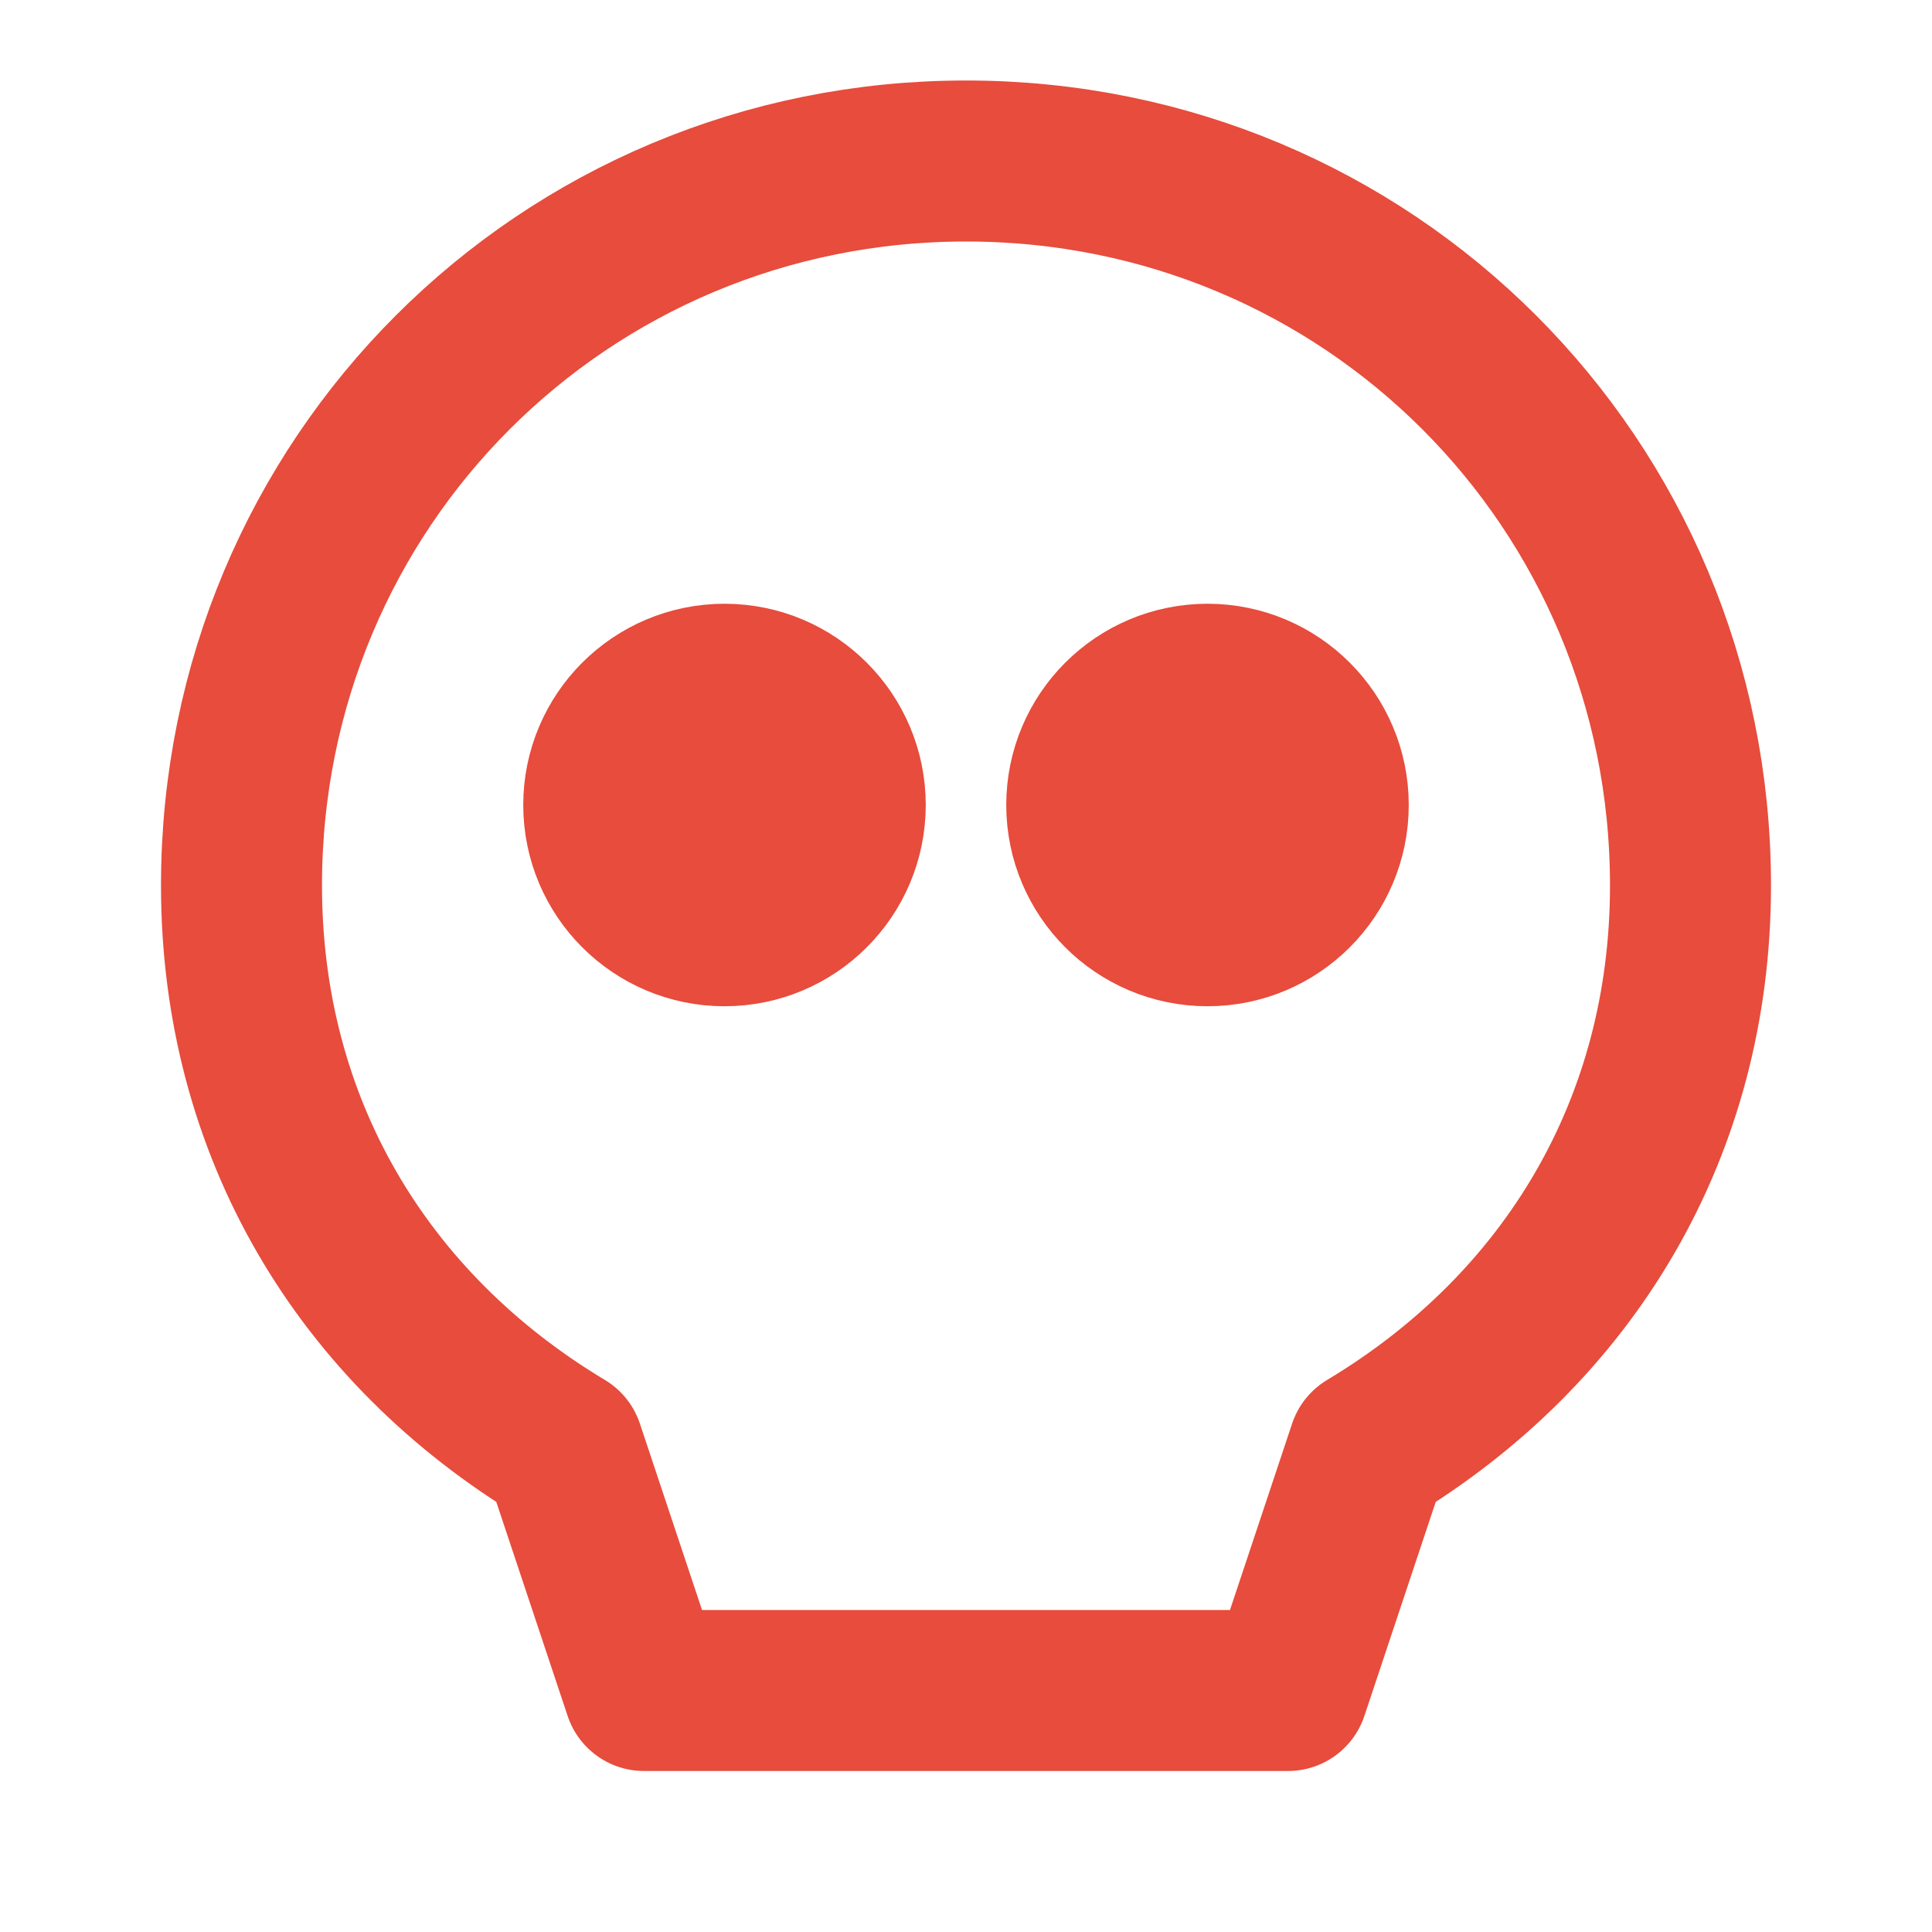
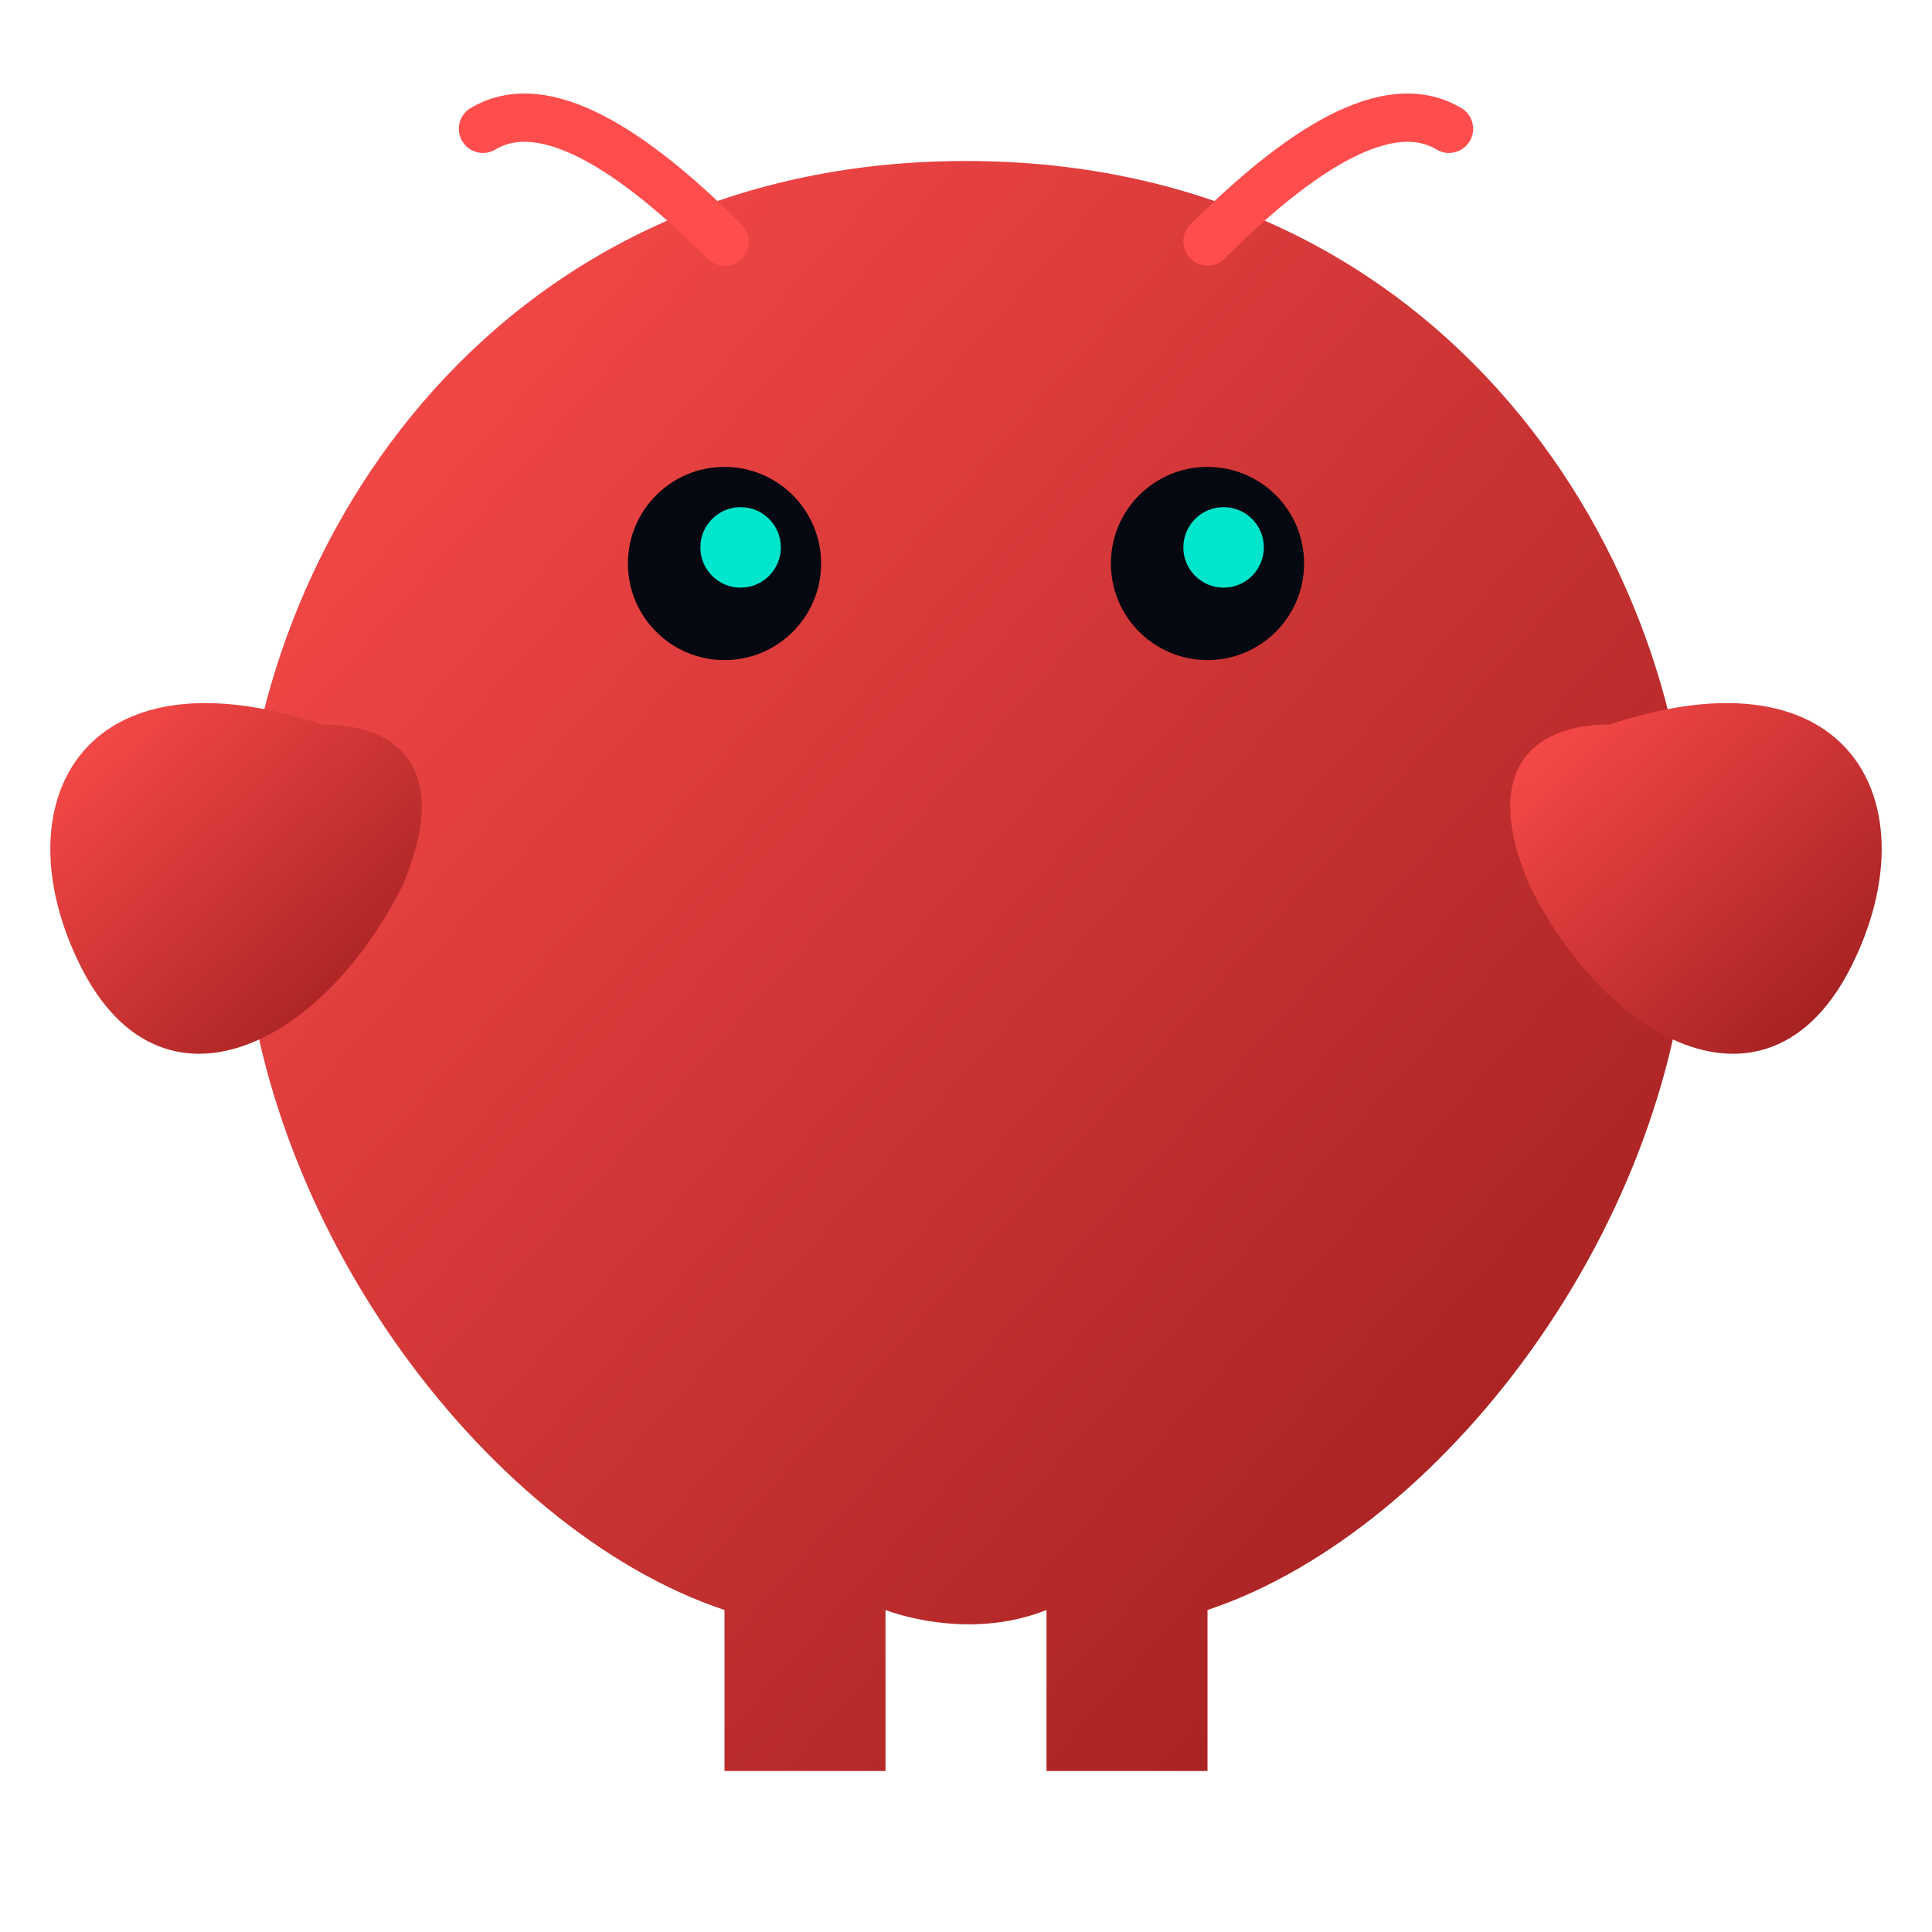
- <svg xmlns="http://www.w3.org/2000/svg" viewBox="0 0 24 24" fill="none" stroke="#e74c3c" stroke-width="2" stroke-linecap="round" stroke-linejoin="round" width="1em" height="1em">
-   <path d="M12 2C7 2 3 6 3 11c0 3 1.5 5.5 4 7l1 3h8l1-3c2.5-1.5 4-4 4-7 0-5-4-9-9-9z" />
-   <circle cx="9" cy="10" r="1.5" fill="#e74c3c" />
-   <circle cx="15" cy="10" r="1.5" fill="#e74c3c" />
+ <svg xmlns="http://www.w3.org/2000/svg" viewBox="0 0 120 120" fill="none">
+   <defs>
+     <linearGradient id="lobster-gradient" x1="0%" y1="0%" x2="100%" y2="100%">
+       <stop offset="0%" stop-color="#ff4d4d" />
+       <stop offset="100%" stop-color="#991b1b" />
+     </linearGradient>
+   </defs>
+   <path d="M60 10 C30 10 15 35 15 55 C15 75 30 95 45 100 L45 110 L55 110 L55 100 C55 100 60 102 65 100 L65 110 L75 110 L75 100 C90 95 105 75 105 55 C105 35 90 10 60 10Z" fill="url(#lobster-gradient)" />
+   <path d="M20 45 C5 40 0 50 5 60 C10 70 20 65 25 55 C28 48 25 45 20 45Z" fill="url(#lobster-gradient)" />
+   <path d="M100 45 C115 40 120 50 115 60 C110 70 100 65 95 55 C92 48 95 45 100 45Z" fill="url(#lobster-gradient)" />
+   <path d="M45 15 Q35 5 30 8" stroke="#ff4d4d" stroke-width="3" stroke-linecap="round" />
+   <path d="M75 15 Q85 5 90 8" stroke="#ff4d4d" stroke-width="3" stroke-linecap="round" />
+   <circle cx="45" cy="35" r="6" fill="#050810" />
+   <circle cx="75" cy="35" r="6" fill="#050810" />
+   <circle cx="46" cy="34" r="2.5" fill="#00e5cc" />
+   <circle cx="76" cy="34" r="2.5" fill="#00e5cc" />
</svg>
